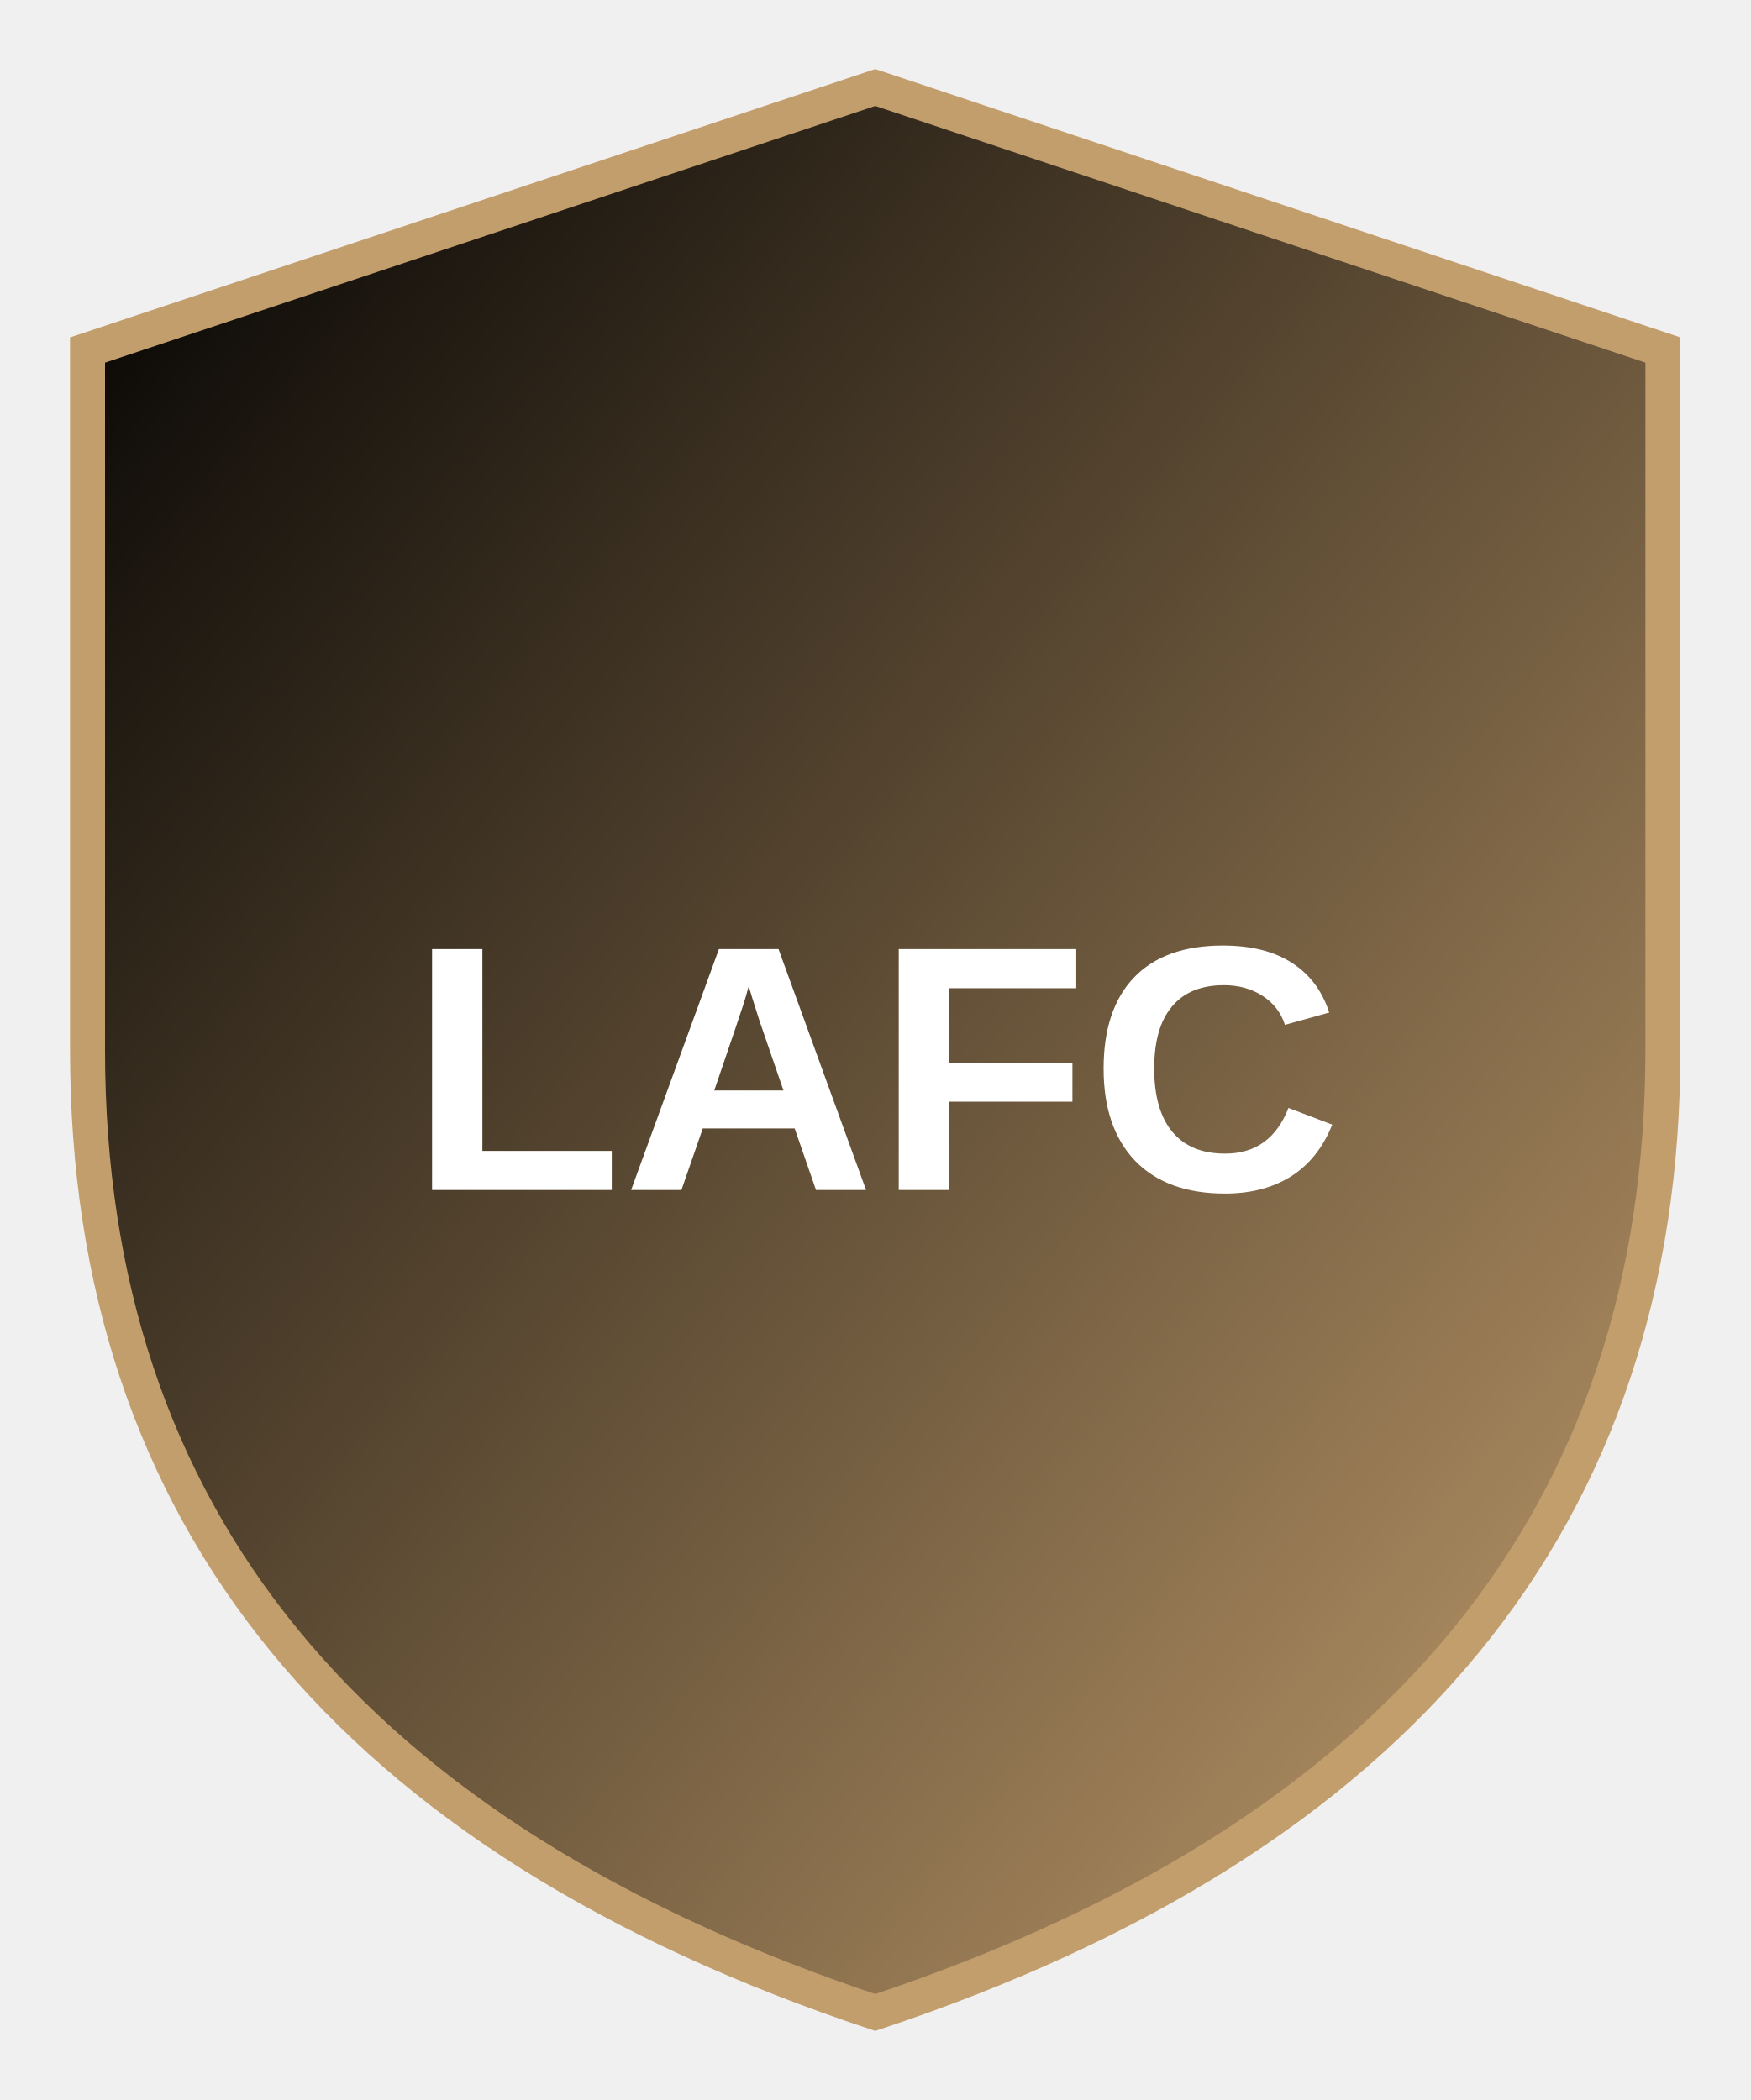
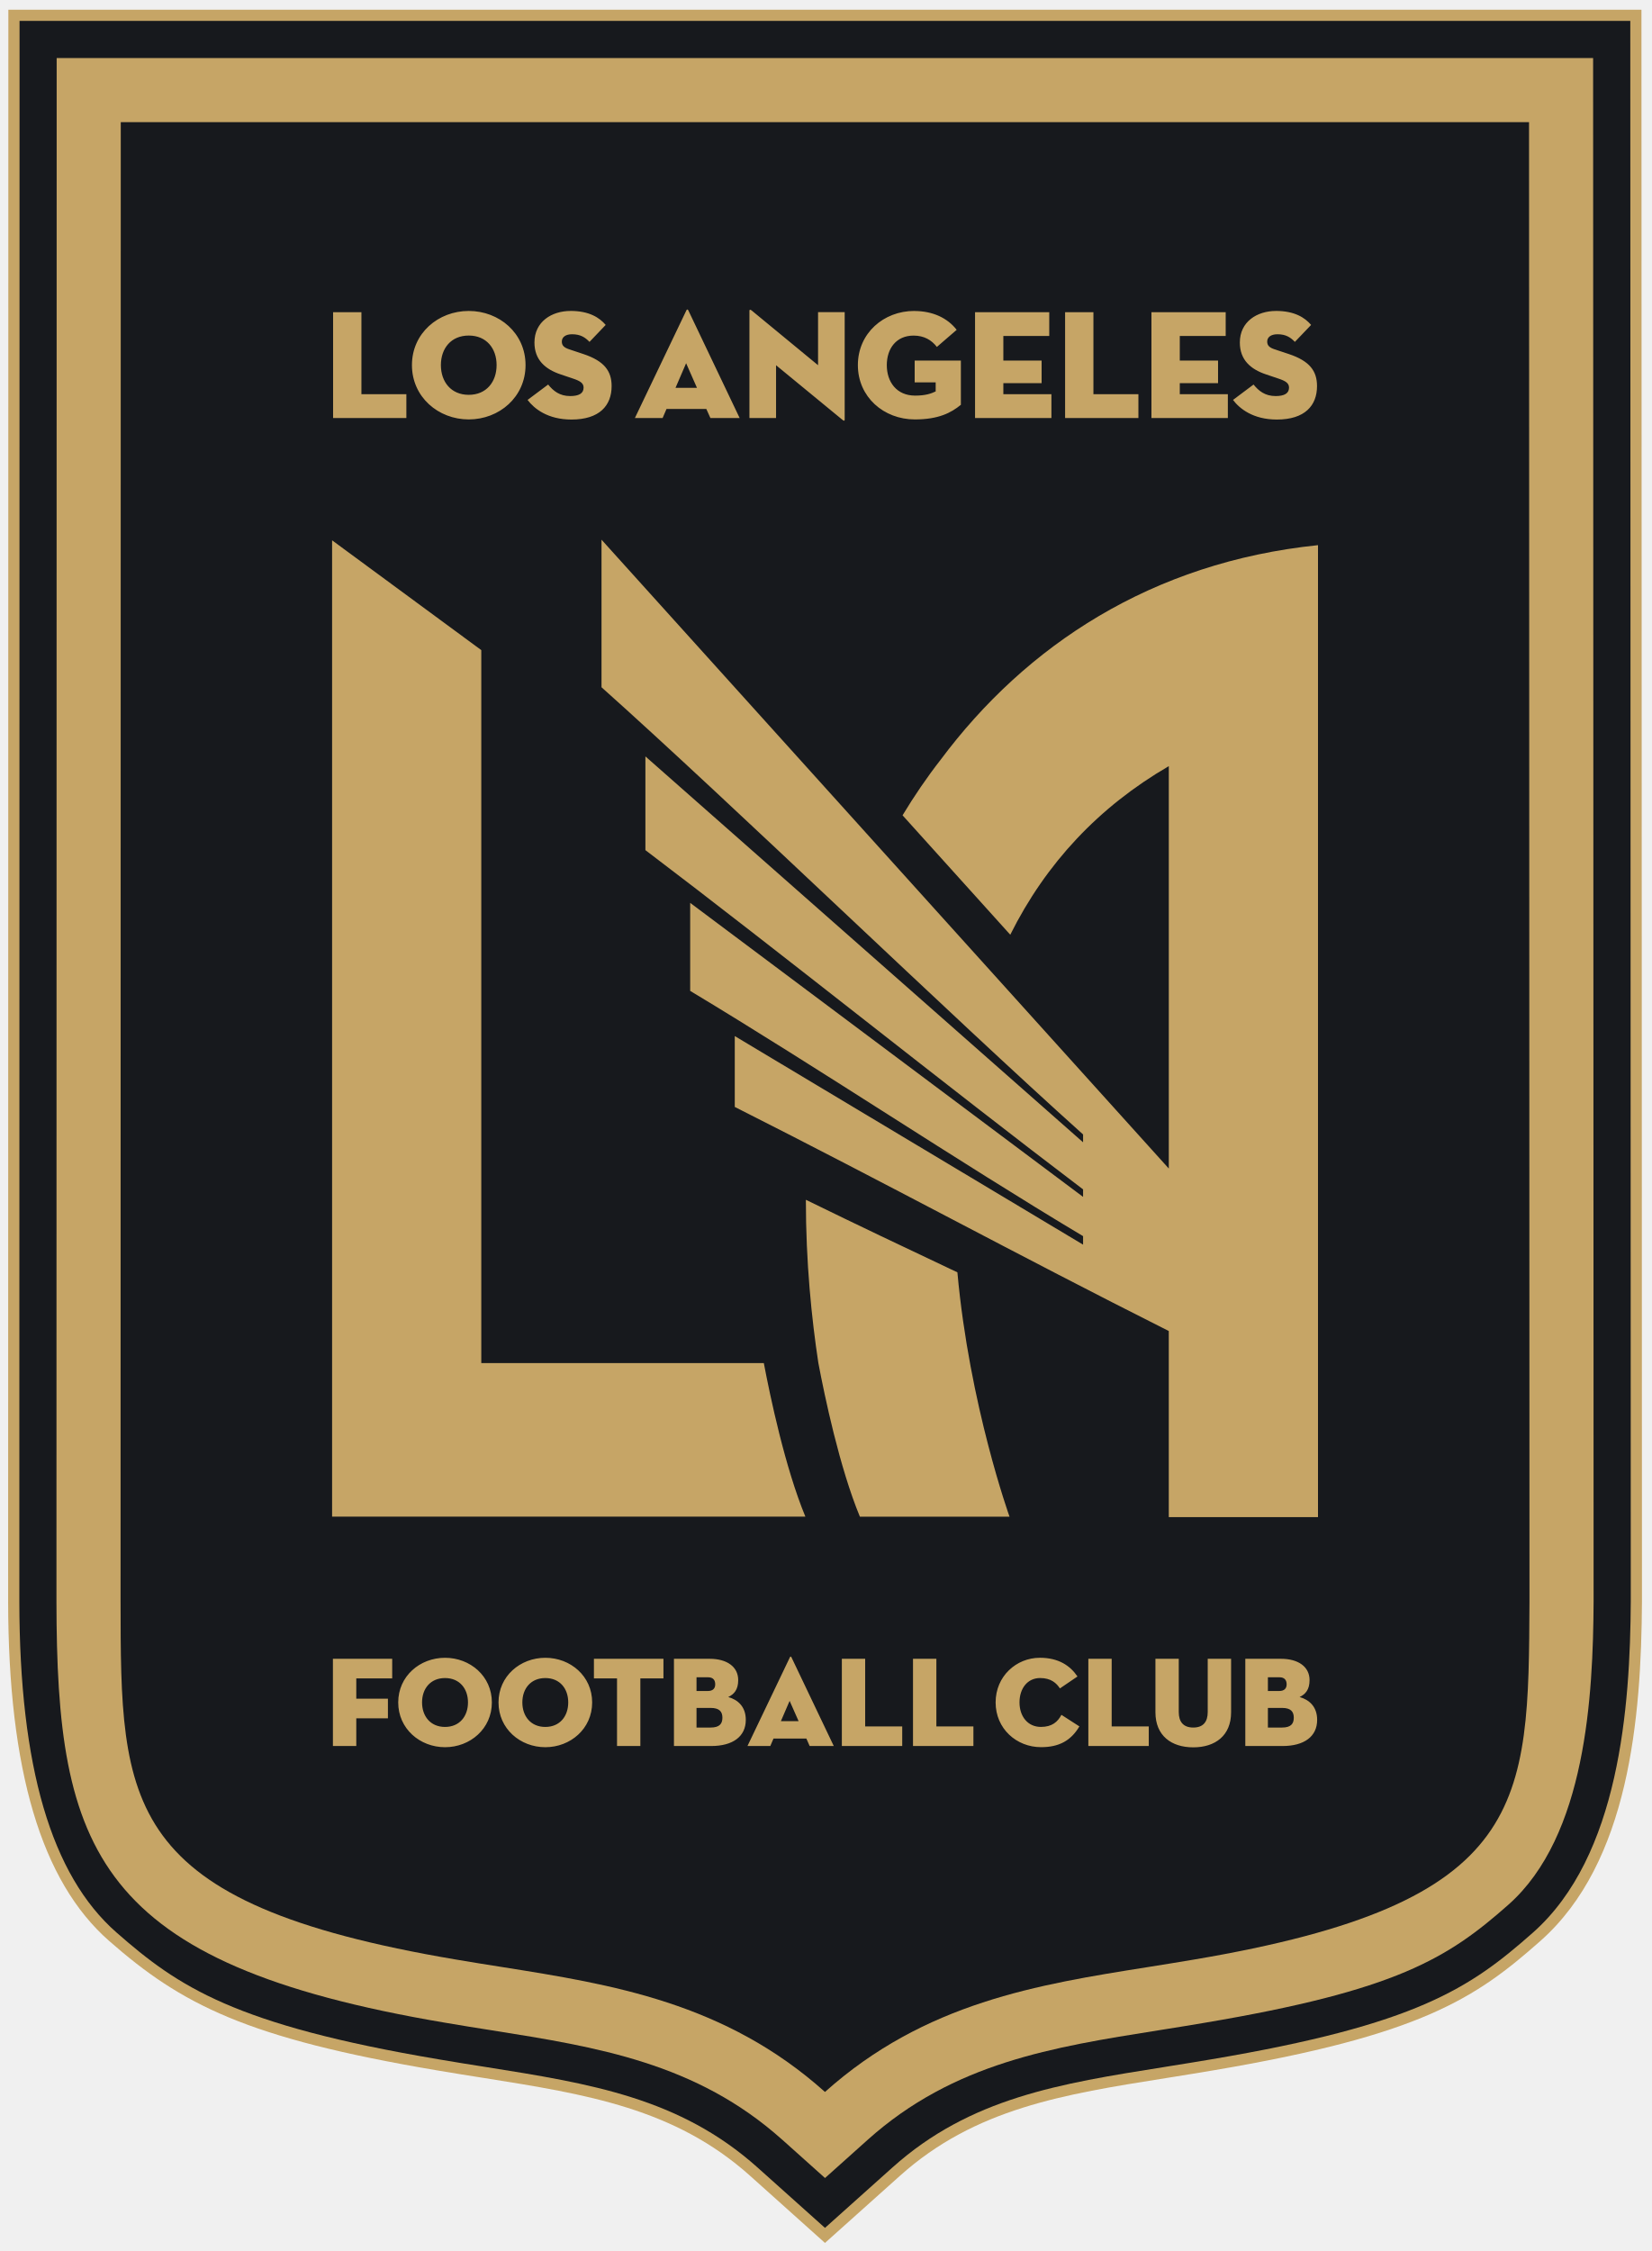
- <svg xmlns="http://www.w3.org/2000/svg" viewBox="0 0 100 120">
-   <defs>
-     <linearGradient id="g" x1="0" y1="0" x2="1" y2="1">
-       <stop offset="0%" stop-color="#000000" />
-       <stop offset="100%" stop-color="#C39E6D" />
-     </linearGradient>
-   </defs>
-   <path d="M50 5 L95 20 L95 60 Q95 100 50 115 Q5 100 5 60 L5 20 Z" fill="url(#g)" stroke="#C39E6D" stroke-width="2" />
-   <text x="50" y="68" text-anchor="middle" font-family="Arial,sans-serif" font-size="20" font-weight="bold" fill="white" stroke="none" stroke-width="0.5">LAFC</text>
+ <svg xmlns="http://www.w3.org/2000/svg" height="252.12" width="185.02" viewBox="0 0 185.018 252.119">
+   <g transform="matrix(2.5 0 0 2.5 .91018 1.0898)">
+     <path d="m36.601 100.05-3.36-3.011c-3.371-3.018-7.319-3.646-11.891-4.374-0.676-0.105-1.385-0.219-2.122-0.344-8.57-1.446-11.464-2.96-14.708-5.806-3.033-2.662-4.512-7.638-4.52-15.212l0.01-71.303h73.175l0.023 71.306c-0.029 5.236-0.571 11.697-4.554 15.218-2.89 2.555-5.32 4.22-14.679 5.799-0.61 0.104-1.211 0.2-1.801 0.295l-0.306 0.049c-4.579 0.727-8.533 1.353-11.904 4.372z" fill="#c6a566" />
+     <path d="m33.575 96.667 3.026 2.709 3.027-2.71c3.481-3.118 7.502-3.755 12.158-4.494l0.281-0.046c0.616-0.098 1.214-0.194 1.823-0.298 9.228-1.556 11.608-3.184 14.432-5.68 3.877-3.428 4.359-10.113 4.385-14.844l-0.022-70.803h-72.173l-0.01 70.802c0.008 7.422 1.431 12.274 4.35 14.836 2.769 2.43 5.271 4.139 14.46 5.689 0.736 0.126 1.442 0.239 2.113 0.344 4.654 0.74 8.67 1.379 12.151 4.496" fill="#17191d" />
+     <path d="m34.685 95.426c-3.846-3.444-8.292-4.151-12.999-4.899-0.668-0.104-1.368-0.217-2.095-0.341-15.712-2.65-17.413-7.738-17.426-18.886l0.01-69.135h68.844l0.022 69.141c-0.022 4.228-0.335 10.512-3.822 13.595-2.718 2.403-5.01 3.836-13.605 5.286-0.616 0.105-1.218 0.202-1.809 0.296l-0.281 0.045c-4.712 0.747-9.158 1.452-13.005 4.898l-1.916 1.716-1.916-1.716" fill="#c6a566" />
+     <path d="m68.148 5.038h-63.101l-0.009 66.26c0.011 9.109-0.003 13.52 15.035 16.057 0.714 0.122 1.401 0.231 2.063 0.335 4.916 0.781 9.991 1.59 14.465 5.596 4.476-4.008 9.554-4.815 14.467-5.594 0.672-0.108 1.356-0.216 2.066-0.337 15.04-2.537 14.986-6.948 15.034-16.048l-0.02-66.269" fill="#17191d" />
+     <path d="m30.434 13.43c-0.016 0-0.031 0.011-0.041 0.035l-2.309 4.826h1.242l0.174-0.404h1.785l0.182 0.404h1.31l-2.301-4.826c-0.01-0.024-0.027-0.035-0.043-0.035zm2.803 0.012c-0.015 0.006-0.021 0.024-0.021 0.045v4.805h1.193v-2.365l2.977 2.447c0.077 0.063 0.098 0.042 0.098-0.014v-4.811h-1.193v2.377l-2.977-2.453c-0.038-0.031-0.061-0.037-0.076-0.031zm-12.598 0.053c-1.366 0-2.545 0.997-2.545 2.426s1.179 2.434 2.545 2.434c1.367 0 2.545-1.004 2.545-2.434s-1.178-2.426-2.545-2.426zm4.561 0c-0.844 0-1.617 0.48-1.617 1.414 0 0.781 0.487 1.2 1.178 1.43l0.557 0.188c0.314 0.105 0.467 0.202 0.467 0.404 0 0.265-0.223 0.377-0.6 0.377-0.474 0-0.758-0.23-0.988-0.516l-0.922 0.689c0.293 0.39 0.9 0.879 1.967 0.879 1.255 0 1.799-0.627 1.799-1.498 0-0.669-0.321-1.123-1.27-1.438l-0.627-0.209c-0.23-0.077-0.334-0.167-0.334-0.348 0-0.188 0.152-0.328 0.459-0.328 0.376 0 0.586 0.14 0.781 0.342l0.725-0.76c-0.279-0.327-0.738-0.627-1.574-0.627zm15.398 0c-1.367 0-2.523 0.997-2.523 2.426s1.159 2.434 2.553 2.434c1.053 0 1.623-0.294 2.062-0.656v-1.98h-2.07v0.977h0.941v0.404c-0.202 0.098-0.46 0.188-0.92 0.188-0.837 0-1.27-0.62-1.27-1.365 0-0.746 0.425-1.324 1.199-1.324 0.474 0 0.808 0.201 1.045 0.508l0.887-0.766c-0.412-0.53-1.068-0.844-1.904-0.844zm16.209 0c-0.844 0-1.617 0.48-1.617 1.414 0 0.781 0.487 1.2 1.178 1.43l0.557 0.188c0.314 0.105 0.469 0.202 0.469 0.404 0 0.265-0.223 0.377-0.6 0.377-0.474 0-0.76-0.23-0.99-0.516l-0.92 0.689c0.293 0.39 0.899 0.879 1.965 0.879 1.255 0 1.799-0.627 1.799-1.498 0-0.669-0.32-1.123-1.268-1.438l-0.63-0.209c-0.23-0.077-0.334-0.167-0.334-0.348 0-0.188 0.154-0.328 0.461-0.328 0.376 0 0.584 0.14 0.779 0.342l0.727-0.76c-0.279-0.327-0.74-0.627-1.576-0.627zm-42.246 0.055v4.742h3.283v-1.068h-2.014v-3.674h-1.27zm28.764 0v4.742h3.422v-1.068h-2.154v-0.494h1.715v-1.012h-1.715v-1.102h2.057v-1.066h-3.324zm4.035 0v4.742h3.285v-1.068h-2.016v-3.674h-1.27zm3.869 0v4.742h3.424v-1.068h-2.154v-0.494h1.715v-1.012h-1.715v-1.102h2.057v-1.066h-3.326zm-30.59 1.047c0.795 0 1.248 0.578 1.248 1.324 0 0.746-0.453 1.332-1.248 1.332-0.795 0-1.248-0.586-1.248-1.332 0-0.746 0.453-1.324 1.248-1.324zm9.74 1.24 0.486 1.102h-0.961l0.475-1.102zm-3.791 7.908v6.609c5.861 5.235 15.6 14.674 21.578 20.035v0.352l-19.611-17.289v4.201h0.002c5.966 4.518 13.561 10.617 19.609 15.197v0.336l-17.605-13.172v3.943c5.856 3.522 11.957 7.614 17.605 10.988v0.381l-15.607-9.344v3.174c6.89 3.475 12.638 6.618 19.447 10.039v1.971 6.367h6.686v-43.545c-7.446 0.766-13.087 4.491-16.908 9.613-0.616 0.789-1.183 1.622-1.707 2.49l4.826 5.35c1.601-3.207 3.97-5.732 7.104-7.553v15.428 2.6l-25.418-28.172zm-12.072 0.025v43.742h21.207c-0.91-2.196-1.581-5.399-1.862-6.879h-12.66v-31.943l-6.686-4.92zm21.229 29.545c-0.002 2.799 0.257 5.326 0.559 7.311 0.28 1.479 0.95 4.688 1.861 6.887h6.705s-1.795-4.992-2.336-10.947c-0.091-0.043-0.183-0.086-0.273-0.129-2.07-0.979-4.194-1.984-6.516-3.121zm-0.68 20.465c-0.013 0-0.027 0.011-0.035 0.031l-1.902 3.977h1.023l0.143-0.334h1.473l0.148 0.334h1.08l-1.897-3.977c-0.009-0.02-0.02-0.031-0.033-0.031zm-15.488 0.055c-1.127 0-2.098 0.822-2.098 2s0.971 2.006 2.098 2.006c1.126 0 2.098-0.828 2.098-2.006s-0.972-2-2.098-2zm4.494 0c-1.126 0-2.098 0.822-2.098 2s0.971 2.006 2.098 2.006c1.126 0 2.098-0.828 2.098-2.006s-0.971-2-2.098-2zm22.154 0c-1.046 0-1.978 0.822-1.978 2s0.937 2.004 2.035 2.004c0.793 0 1.334-0.28 1.719-0.93l-0.805-0.518c-0.167 0.31-0.414 0.541-0.92 0.541-0.598 0-0.959-0.482-0.959-1.098 0-0.615 0.349-1.092 0.924-1.092 0.494-0 0.737 0.235 0.887 0.465l0.787-0.535c-0.328-0.483-0.845-0.838-1.69-0.838zm-31.672 0.045v3.908h1.047v-1.242h1.418v-0.879h-1.418v-0.908h1.609v-0.879h-2.656zm11.695 0v0.879h1.035v3.029h1.045v-3.029h1.035v-0.879h-3.115zm3.586 0v3.908h1.666c0.971 0 1.553-0.425 1.553-1.172 0-0.598-0.362-0.903-0.787-1.023 0.253-0.12 0.447-0.321 0.447-0.758 0-0.598-0.505-0.955-1.281-0.955h-1.598zm7.523 0v3.908h2.705v-0.879h-1.66v-3.029h-1.045zm3.188 0v3.908h2.707v-0.879h-1.66v-3.029h-1.047zm7.857 0v3.908h2.707v-0.879h-1.662v-3.029h-1.045zm3.006 0v2.397c0 1.052 0.718 1.57 1.695 1.57 0.977 0 1.695-0.519 1.695-1.57v-2.397h-1.047v2.385c0 0.443-0.206 0.695-0.648 0.695s-0.65-0.253-0.65-0.695v-2.385h-1.045zm4.027 0v3.908h1.666c0.972 0 1.553-0.425 1.553-1.172 0-0.598-0.362-0.903-0.787-1.023 0.253-0.12 0.447-0.321 0.447-0.758 0-0.598-0.505-0.955-1.281-0.955h-1.598zm-24.59 0.828h0.518c0.23 0 0.32 0.132 0.32 0.316 0 0.183-0.102 0.299-0.332 0.299h-0.506v-0.615zm25.602 0h0.518c0.23 0 0.322 0.132 0.322 0.316 0 0.183-0.104 0.299-0.334 0.299h-0.506v-0.615zm-36.871 0.035c0.655 0 1.029 0.477 1.029 1.092 0 0.615-0.374 1.098-1.029 1.098-0.655 0-1.029-0.483-1.029-1.098 0-0.615 0.374-1.092 1.029-1.092zm4.494 0c0.655 0 1.027 0.477 1.027 1.092 0 0.615-0.372 1.098-1.027 1.098-0.655 0-1.029-0.483-1.029-1.098 0-0.615 0.374-1.092 1.029-1.092zm10.947 1.022 0.402 0.908h-0.793l0.391-0.908zm-4.172 0.316h0.631c0.397 0 0.529 0.168 0.529 0.438 0 0.27-0.127 0.441-0.529 0.441h-0.631v-0.879zm25.602 0h0.633c0.397 0 0.527 0.168 0.527 0.438 0 0.27-0.125 0.441-0.527 0.441h-0.633v-0.879z" fill="#c6a566" />
+   </g>
</svg>
